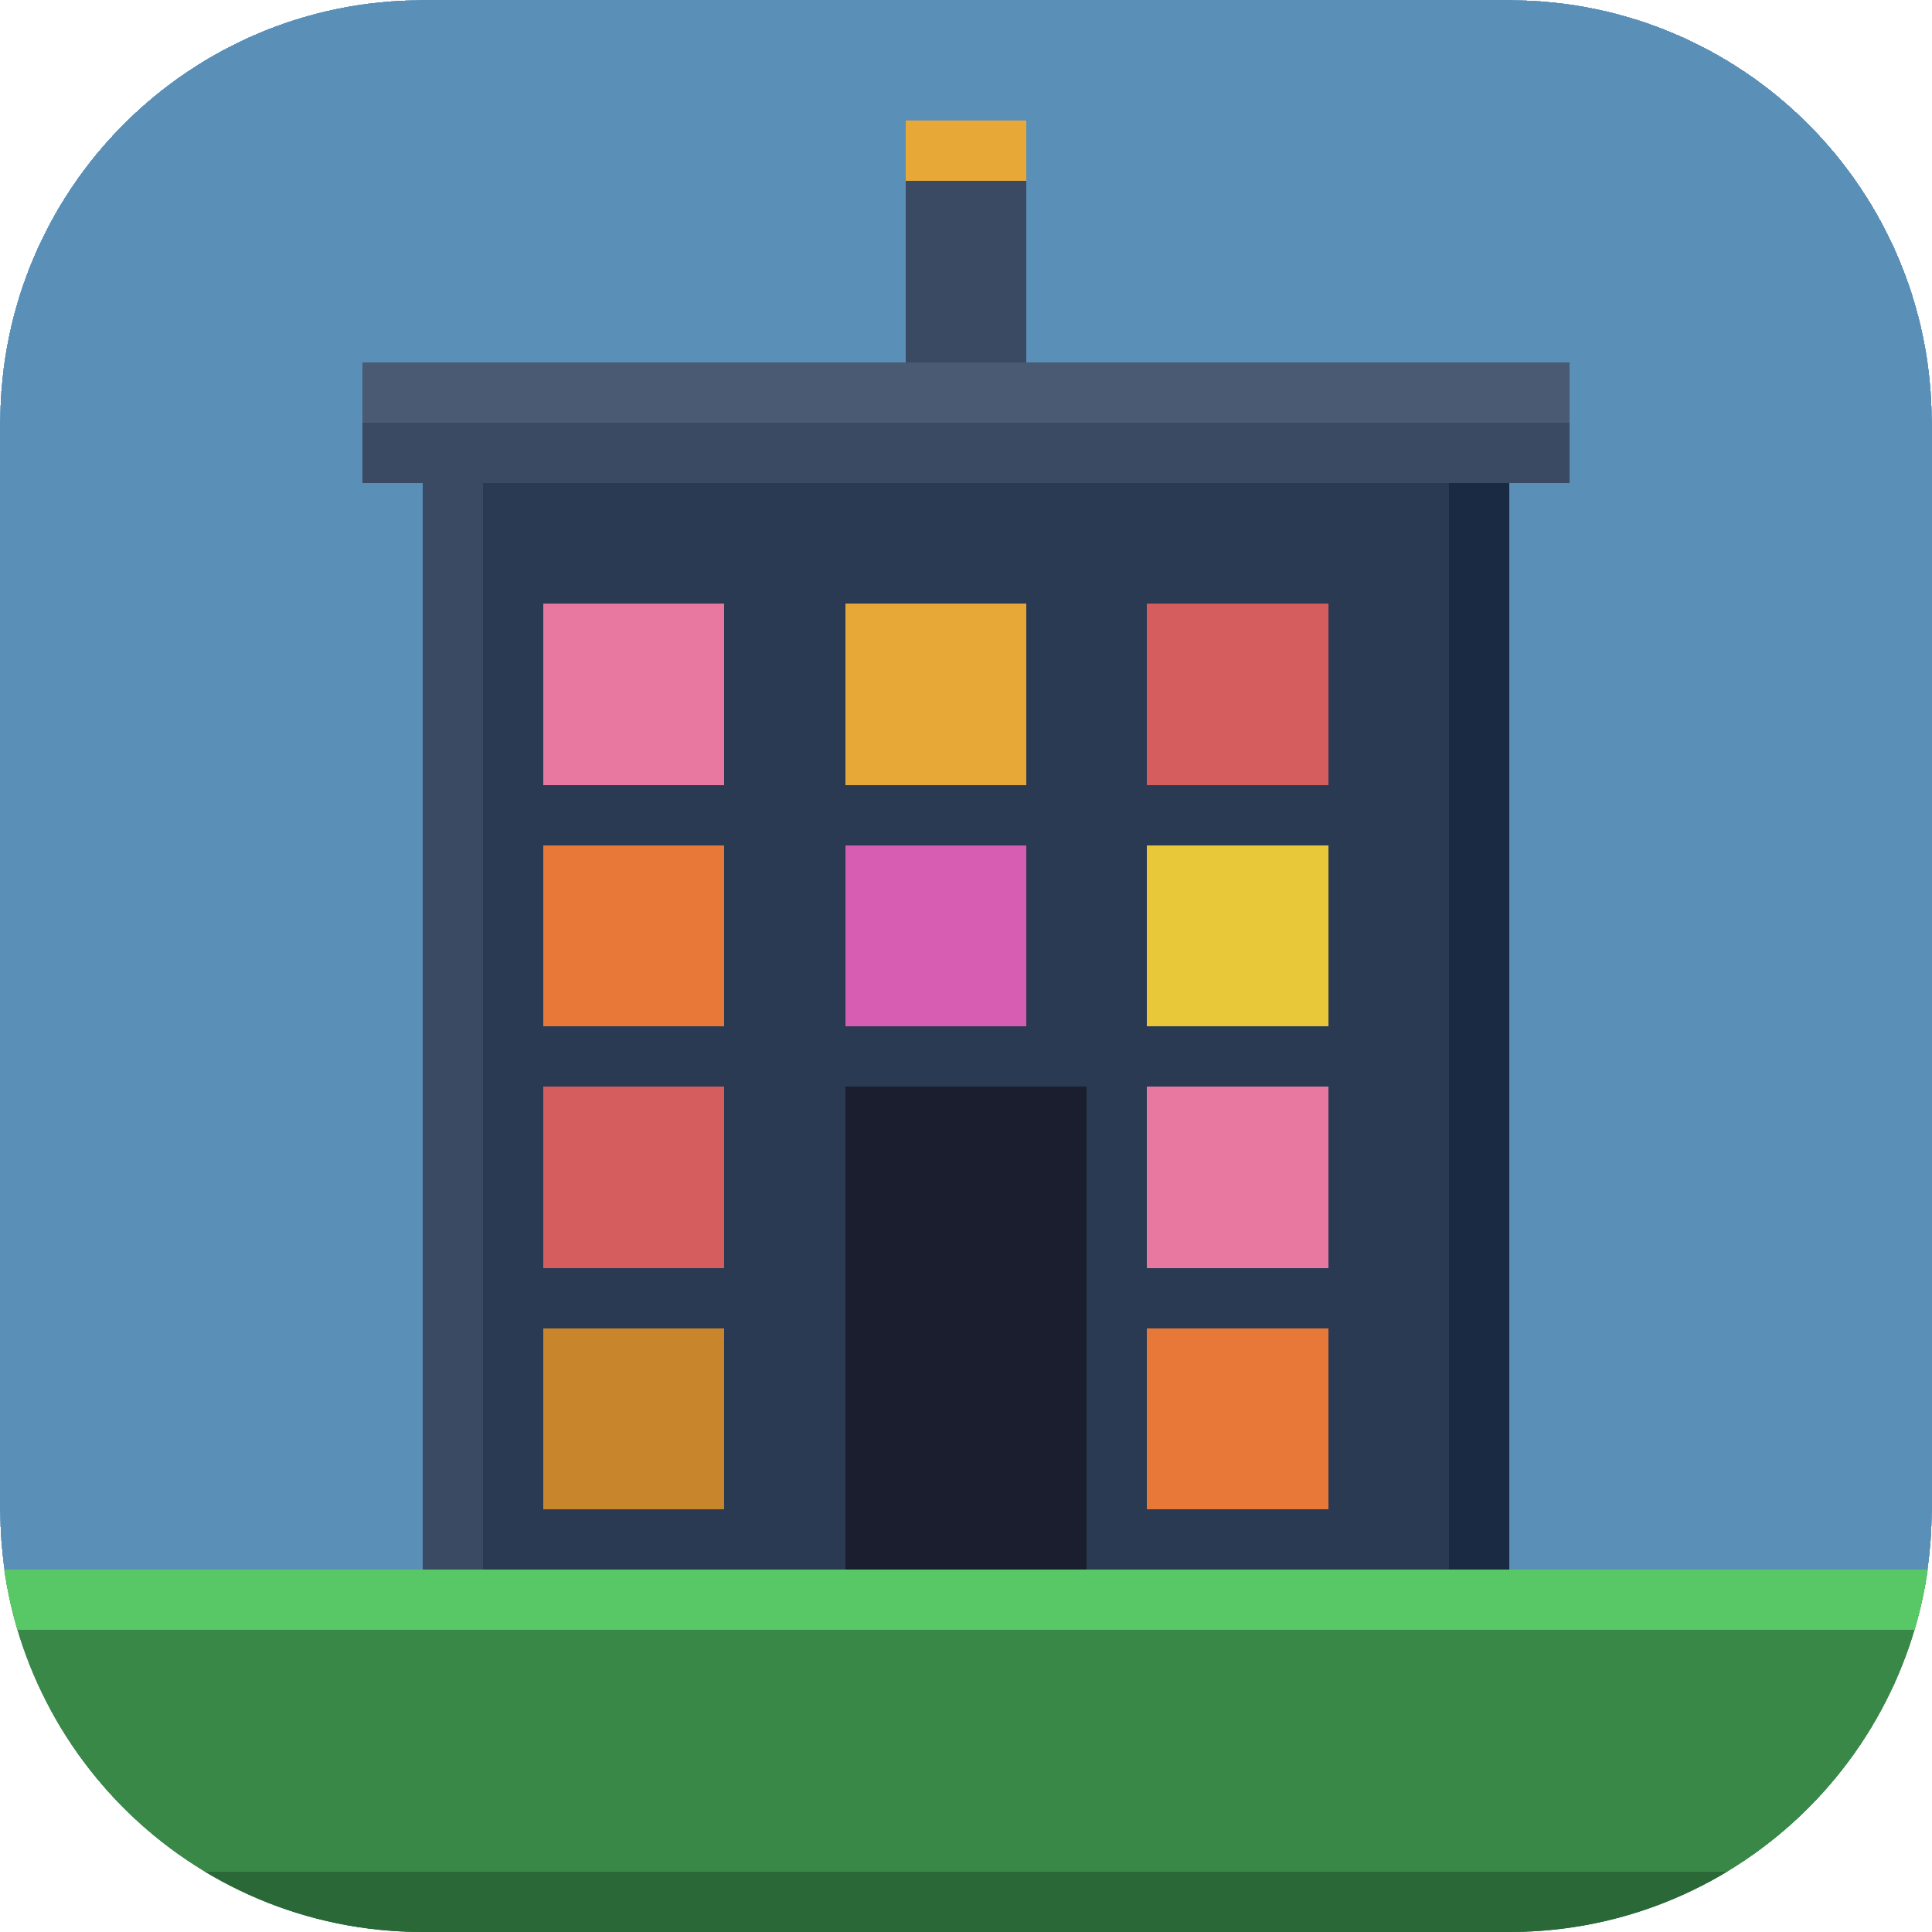
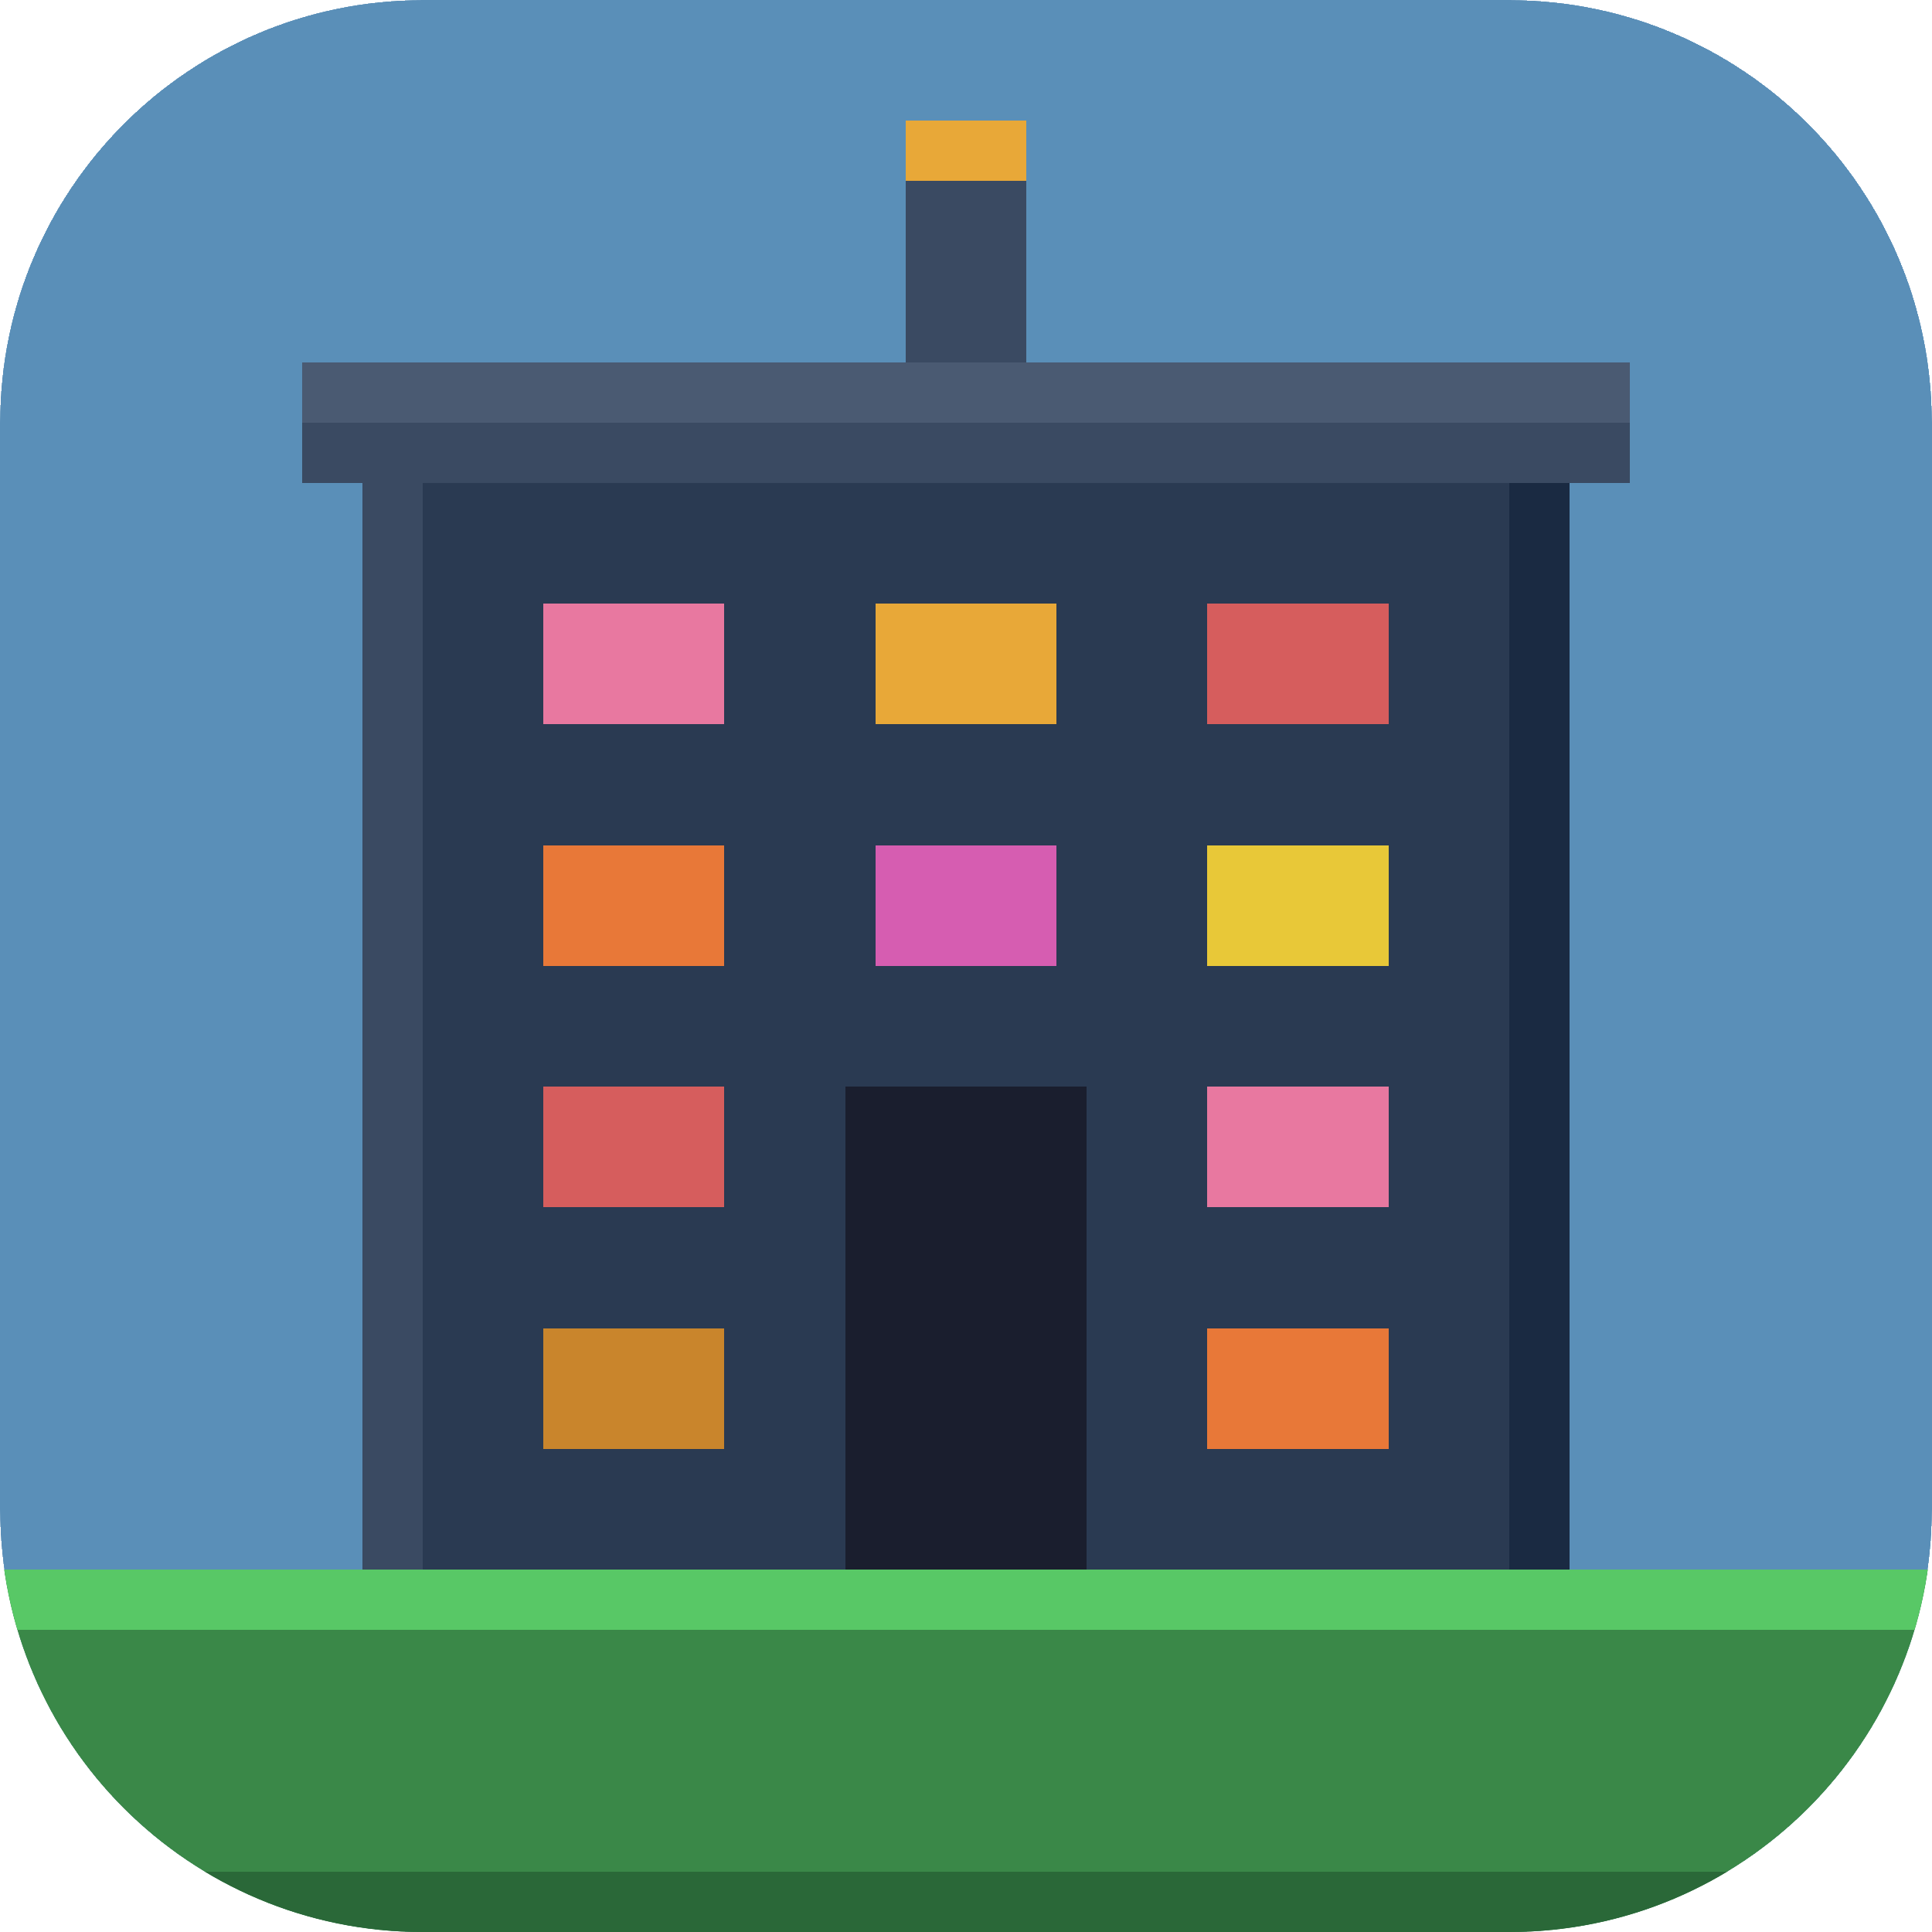
<svg xmlns="http://www.w3.org/2000/svg" viewBox="0 0 32 32" shape-rendering="crispEdges">
  <defs>
    <clipPath id="icon-clip">
      <rect width="32" height="32" rx="7" />
    </clipPath>
  </defs>
  <g clip-path="url(#icon-clip)">
    <rect width="32" height="32" rx="7" fill="#5a8fb8" />
    <rect x="15" y="3" width="2" height="3" fill="#3a4a62" />
    <rect x="15" y="2" width="2" height="1" fill="#e8a838" />
-     <rect x="6" y="6" width="20" height="2" fill="#3a4a62" />
-     <rect x="6" y="6" width="20" height="1" fill="#4a5a72" />
-     <rect x="7" y="8" width="18" height="18" fill="#2a3a52" />
-     <rect x="7" y="8" width="1" height="18" fill="#3a4a62" />
-     <rect x="24" y="8" width="1" height="18" fill="#1a2a42" />
-     <rect x="9" y="10" width="3" height="3" fill="#e878a0" />
-     <rect x="14" y="10" width="3" height="3" fill="#e8a838" />
-     <rect x="19" y="10" width="3" height="3" fill="#d65d5d" />
-     <rect x="9" y="14" width="3" height="3" fill="#e87838" />
-     <rect x="14" y="14" width="3" height="3" fill="#d65db1" />
-     <rect x="19" y="14" width="3" height="3" fill="#e8c838" />
-     <rect x="9" y="18" width="3" height="3" fill="#d65d5d" />
-     <rect x="19" y="18" width="3" height="3" fill="#e878a0" />
-     <rect x="9" y="22" width="3" height="3" fill="#c9852c" />
-     <rect x="19" y="22" width="3" height="3" fill="#e87838" />
+     <rect x="5" y="6" width="22" height="2" fill="#3a4a62" />
+     <rect x="5" y="6" width="22" height="1" fill="#4a5a72" />
+     <rect x="6" y="8" width="20" height="18" fill="#2a3a52" />
+     <rect x="6" y="8" width="1" height="18" fill="#3a4a62" />
+     <rect x="25" y="8" width="1" height="18" fill="#1a2a42" />
+     <rect x="9" y="10" width="3" height="2" fill="#e878a0" />
+     <rect x="14.5" y="10" width="3" height="2" fill="#e8a838" />
+     <rect x="20" y="10" width="3" height="2" fill="#d65d5d" />
+     <rect x="9" y="14" width="3" height="2" fill="#e87838" />
+     <rect x="14.5" y="14" width="3" height="2" fill="#d65db1" />
+     <rect x="20" y="14" width="3" height="2" fill="#e8c838" />
+     <rect x="9" y="18" width="3" height="2" fill="#d65d5d" />
+     <rect x="20" y="18" width="3" height="2" fill="#e878a0" />
+     <rect x="9" y="22" width="3" height="2" fill="#c9852c" />
+     <rect x="20" y="22" width="3" height="2" fill="#e87838" />
    <rect x="14" y="18" width="4" height="8" fill="#1a1e2e" />
    <rect x="0" y="26" width="32" height="6" fill="#3a8848" />
    <rect x="0" y="26" width="32" height="1" fill="#58c866" />
    <rect x="0" y="31" width="32" height="1" fill="#2a6838" />
  </g>
</svg>
